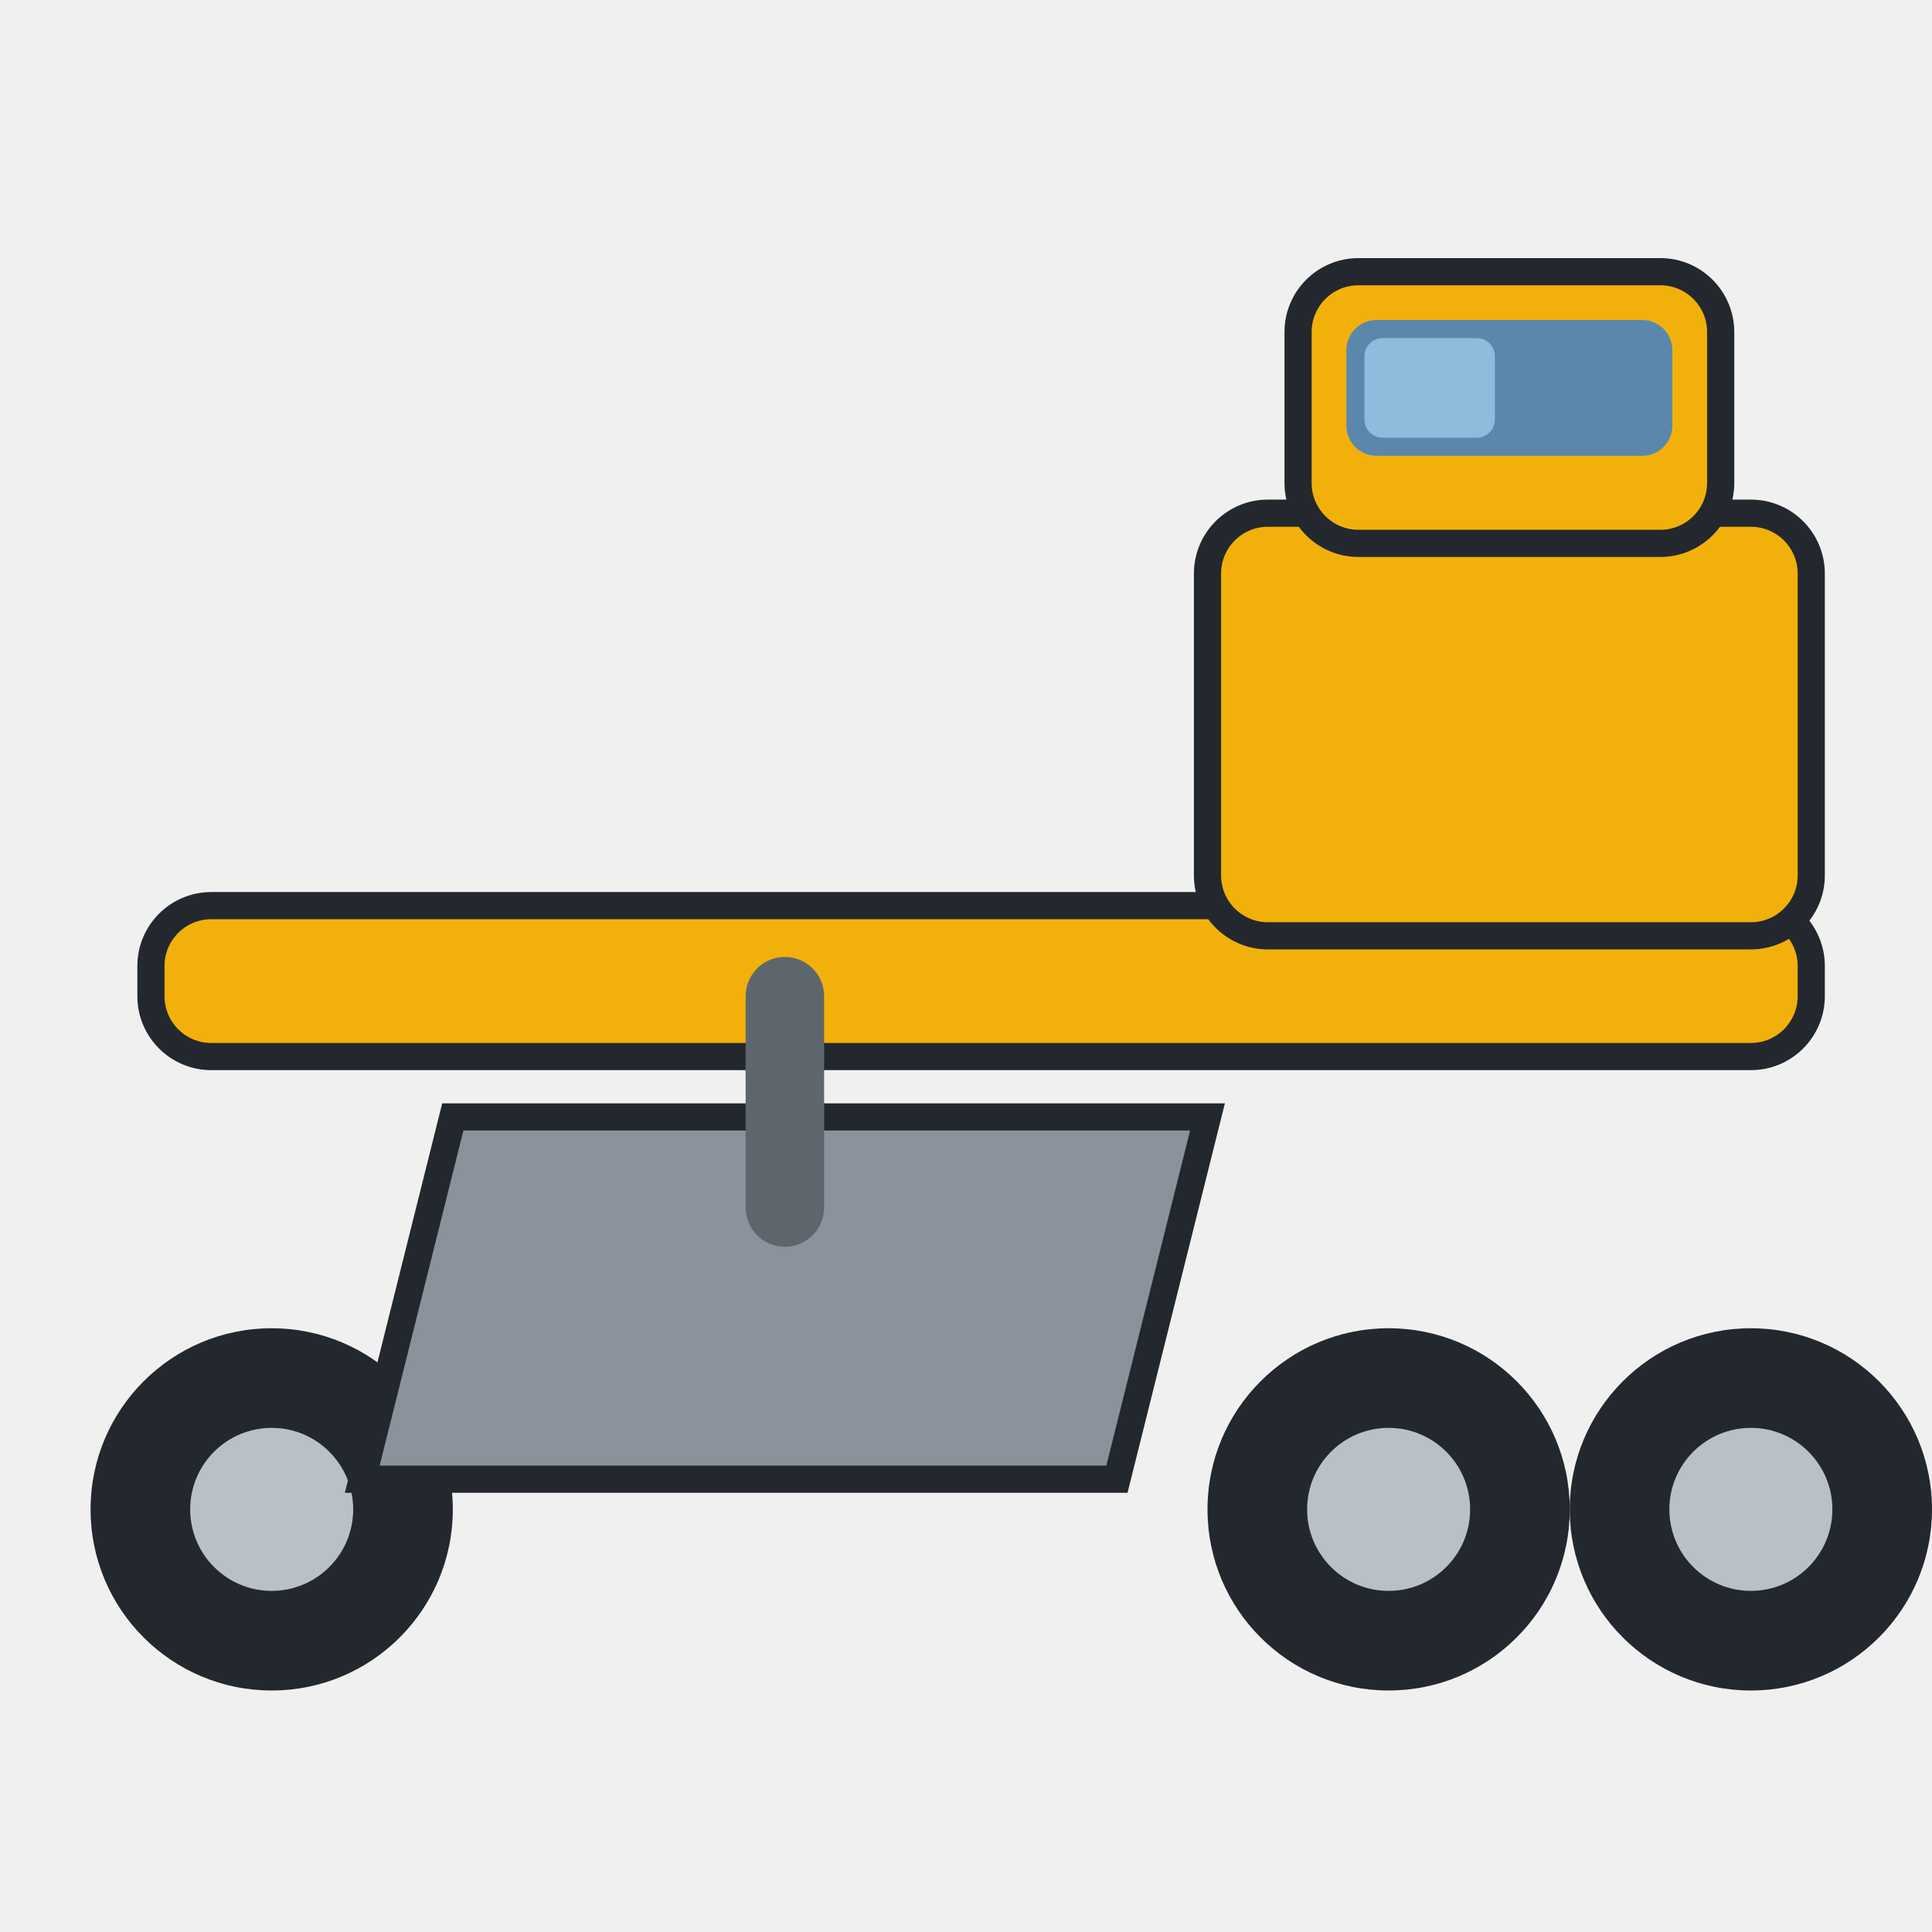
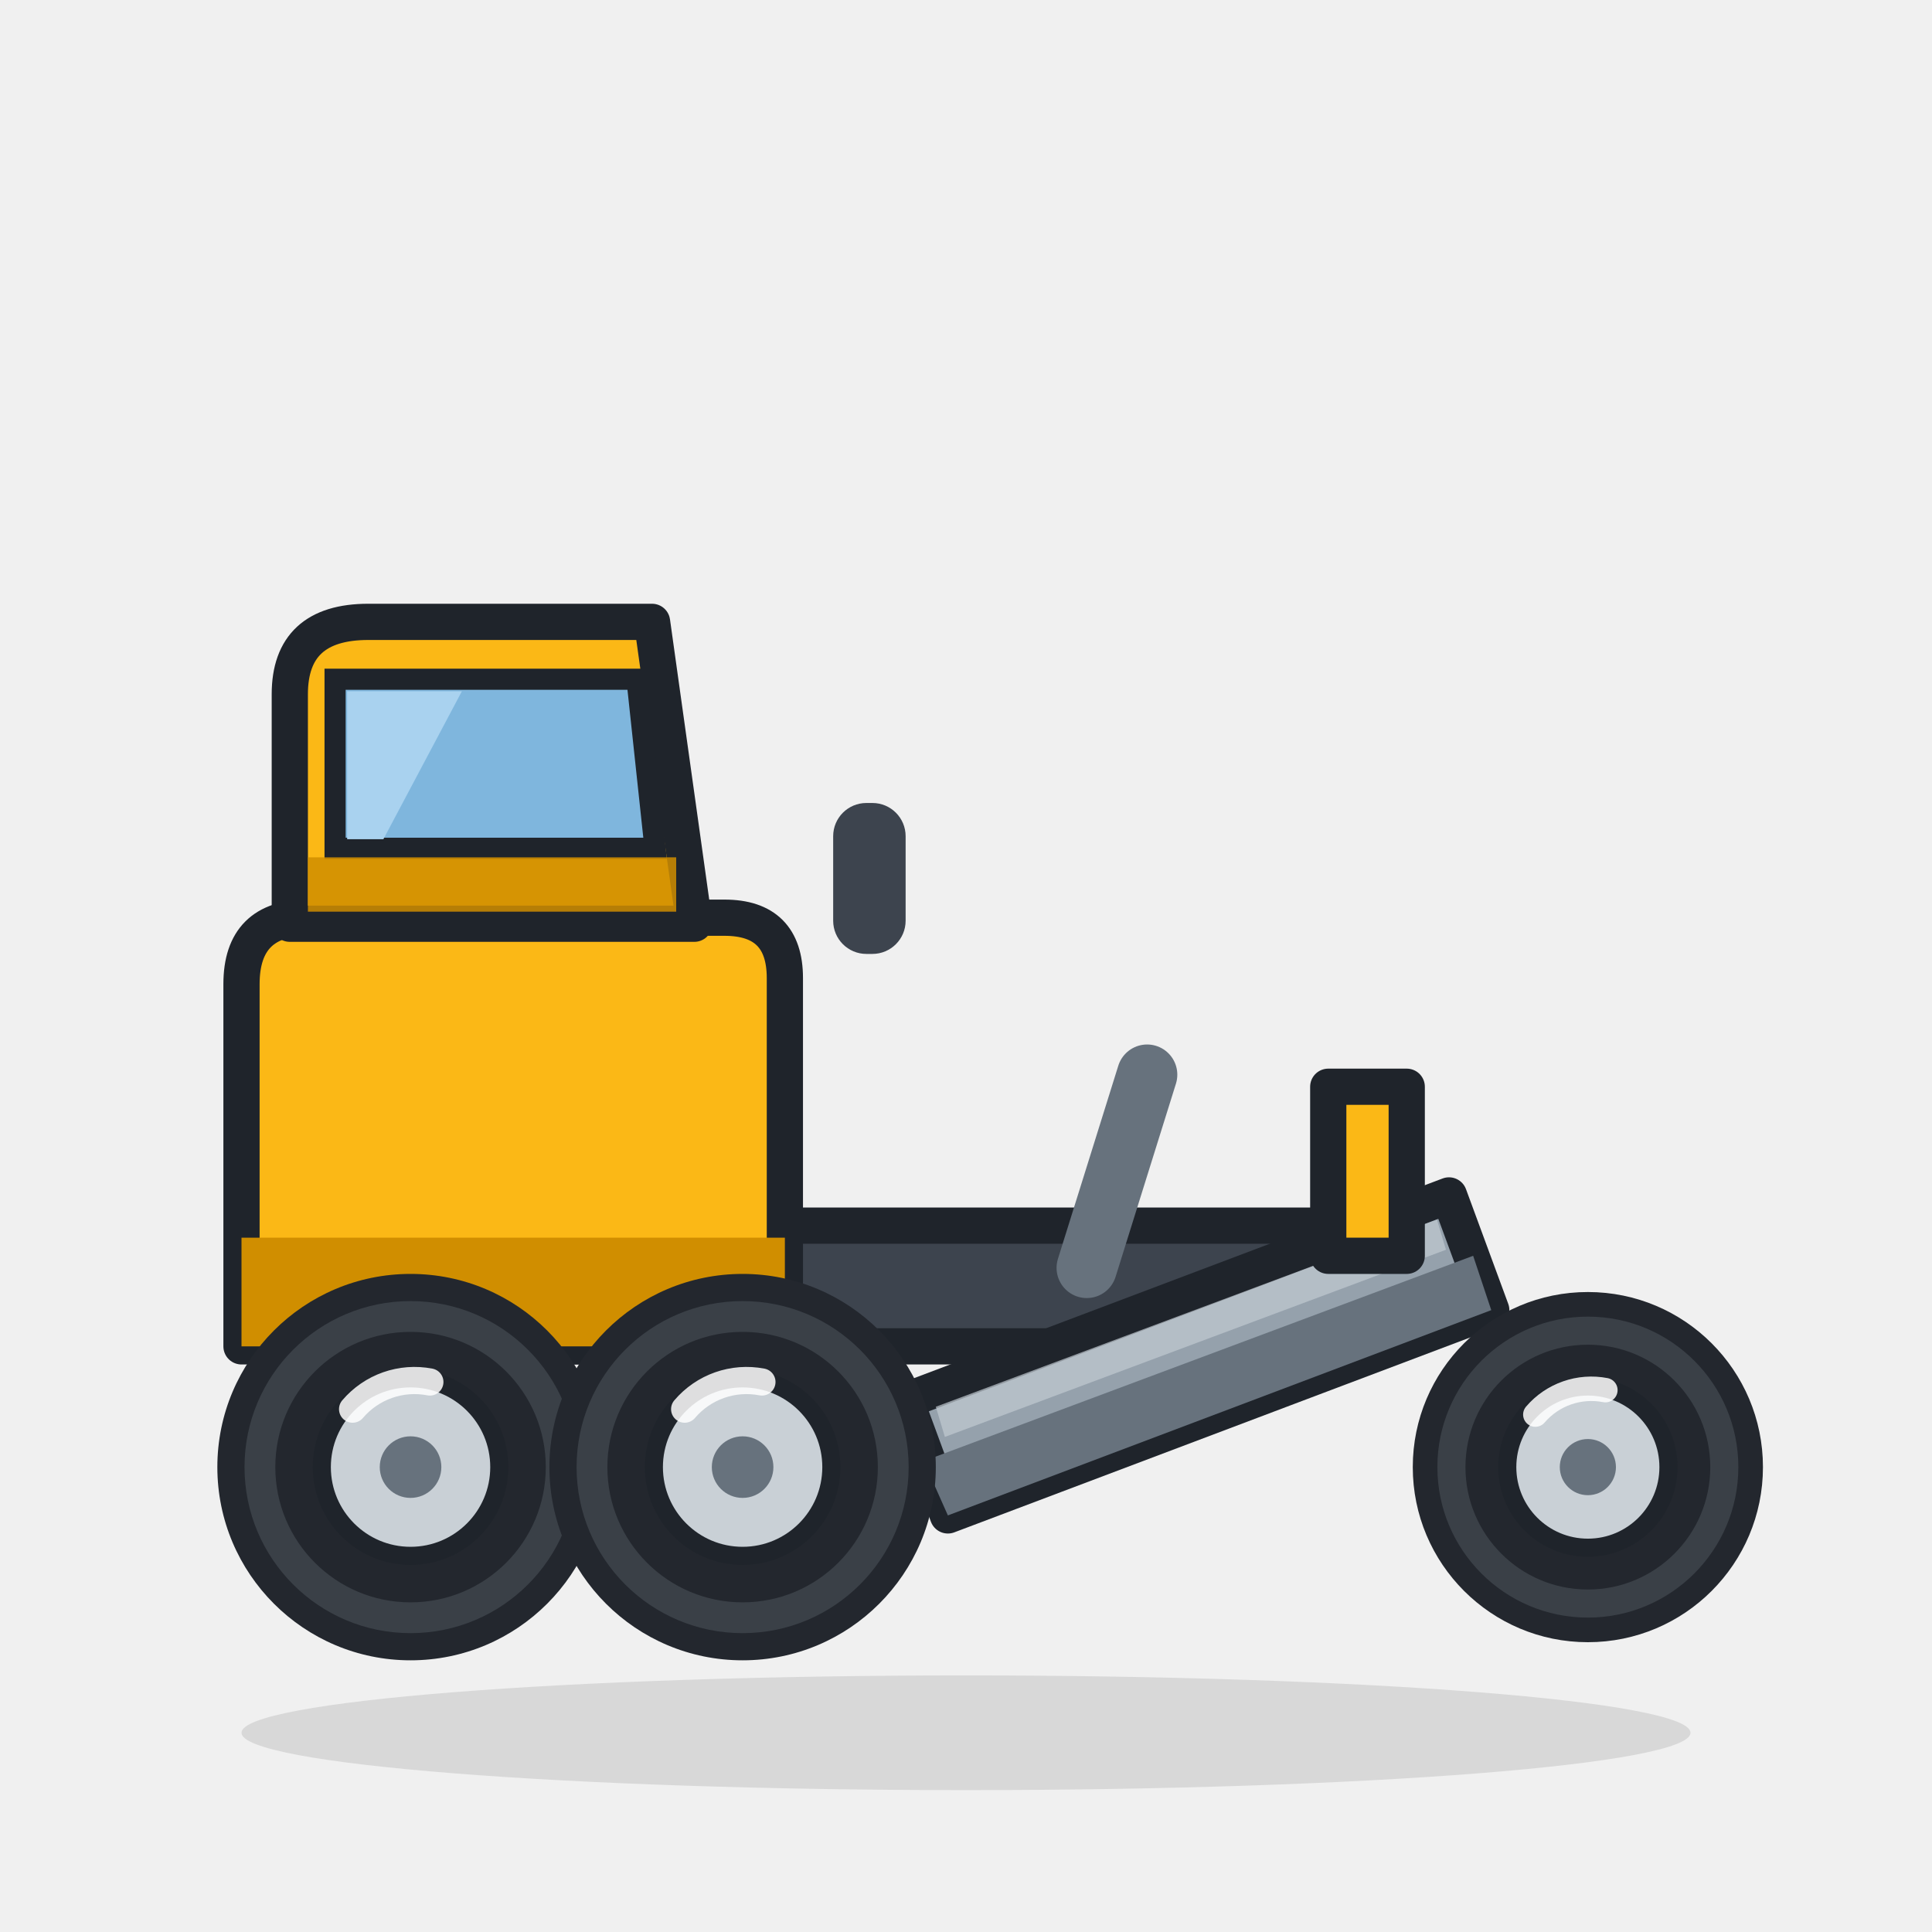
<svg xmlns="http://www.w3.org/2000/svg" viewBox="0 0 64 64">
-   <circle cx="9" cy="50" r="6" fill="#23282E" />
-   <circle cx="9" cy="50" r="2.7" fill="#B9C0C6" />
-   <circle cx="46" cy="50" r="6" fill="#23282E" />
-   <circle cx="46" cy="50" r="2.7" fill="#B9C0C6" />
-   <circle cx="58" cy="50" r="6" fill="#23282E" />
-   <circle cx="58" cy="50" r="2.7" fill="#B9C0C6" />
-   <rect x="5" y="30" width="55" height="5" rx="2" fill="#F2B10A" stroke="#23282E" stroke-width="0.9" />
-   <rect x="40" y="17" width="20" height="14" rx="2" fill="#F2B10A" stroke="#23282E" stroke-width="0.9" />
-   <rect x="43" y="9" width="14" height="9" rx="2" fill="#F2B10A" stroke="#23282E" stroke-width="0.9" />
-   <rect x="44.6" y="10.6" width="10.8" height="4.5" rx="1" fill="#5B87AD" />
-   <rect x="45.2" y="11.2" width="4.32" height="3.3" rx="0.6" fill="#8FBCDC" />
-   <polygon points="15,37 40,37 37,49 12,49" fill="#8A939B" stroke="#23282E" stroke-width="0.9" />
-   <line x1="26" y1="33" x2="26" y2="40" stroke="#5E666D" stroke-width="2.6" stroke-linecap="round" />
+   <ellipse cx="32" cy="57.4" rx="24" ry="1.9" fill="#000" opacity="0.10" />
+   <path d="M12 40.6 L44 40.6 L44 44.6 L12 44.6 Z" fill="#3D444E" stroke="#1F242B" stroke-width="1.2" stroke-linejoin="round" />
+   <path d="M8 44.6 L8 32.6 Q8 30.4 10.2 30.4 L24 30.4 Q26 30.4 26 32.4 L26 44.6 Z" fill="#FBB816" stroke="#1F242B" stroke-width="1.2" stroke-linejoin="round" />
+   <rect x="8" y="41" width="18" height="3.6" fill="#D08E00" />
+   <path d="M9.6 30.6 L9.6 23.0 Q9.6 20.6 12.2 20.6 L21.6 20.6 L23.0 30.6 Z" fill="#FBB816" stroke="#1F242B" stroke-width="1.2" stroke-linejoin="round" />
+   <path d="M11.1 22.5 L21.1 22.5 L21.7 28.1 L11.1 28.1 Z" fill="#7FB6DD" stroke="#1F242B" stroke-width="0.7" />
+   <path d="M11.5 22.9 L15.3 22.9 L12.7 27.8 L11.5 27.8 Z" fill="#A9D2EF" />
+   <rect x="10.2" y="28.4" width="12.2" height="1.8" fill="#D08E00" opacity="0.85" />
+   <rect x="27.6" y="26.6" width="2.4" height="5" rx="1.1" fill="#3D444E" />
+   <path d="M30 46.4 L48 39.6 L49.4 43.4 L31.4 50.2 Z" fill="#95A1AC" stroke="#1F242B" stroke-width="1.2" stroke-linejoin="round" />
+   <path d="M30.6 48.4 L48.8 41.6 L49.4 43.4 L31.4 50.2 Z" fill="#67727D" />
+   <path d="M31 46.6 L47.6 40.4 L47.9 41.4 L31.3 47.6 Z" fill="#C2CAD2" opacity="0.7" />
+   <line x1="36" y1="42" x2="38" y2="35.6" stroke="#67727D" stroke-width="2" stroke-linecap="round" />
+   <path d="M44 36 L46.6 36 L46.6 41.6 L44 41.6 Z" fill="#FBB816" stroke="#1F242B" stroke-width="1.2" stroke-linejoin="round" />
+   <circle cx="13.6" cy="48.6" r="6.4" fill="#23272E" />
+   <circle cx="13.6" cy="48.6" r="4.99" fill="none" stroke="#3A4047" stroke-width="1.02" />
+   <circle cx="13.6" cy="48.6" r="2.94" fill="#C9D0D6" stroke="#1F242B" stroke-width="0.6" />
+   <path d="M11.68 46.68 A 2.69 2.69 0 0 1 14.24 45.78" fill="none" stroke="#FFFFFF" stroke-width="0.90" stroke-linecap="round" opacity="0.85" />
+   <circle cx="13.6" cy="48.6" r="1.02" fill="#67727D" />
+   <circle cx="24.6" cy="48.6" r="6.4" fill="#23272E" />
+   <circle cx="24.6" cy="48.6" r="4.99" fill="none" stroke="#3A4047" stroke-width="1.02" />
+   <circle cx="24.6" cy="48.6" r="2.94" fill="#C9D0D6" stroke="#1F242B" stroke-width="0.6" />
+   <path d="M22.68 46.68 A 2.69 2.69 0 0 1 25.24 45.78" fill="none" stroke="#FFFFFF" stroke-width="0.90" stroke-linecap="round" opacity="0.85" />
+   <circle cx="24.6" cy="48.6" r="1.02" fill="#67727D" />
+   <circle cx="52.6" cy="48.6" r="5.8" fill="#23272E" />
+   <circle cx="52.6" cy="48.6" r="4.52" fill="none" stroke="#3A4047" stroke-width="0.93" />
+   <circle cx="52.6" cy="48.6" r="2.67" fill="#C9D0D6" stroke="#1F242B" stroke-width="0.6" />
+   <path d="M50.86 46.86 A 2.44 2.44 0 0 1 53.18 46.05" fill="none" stroke="#FFFFFF" stroke-width="0.81" stroke-linecap="round" opacity="0.85" />
+   <circle cx="52.6" cy="48.6" r="0.93" fill="#67727D" />
</svg>
